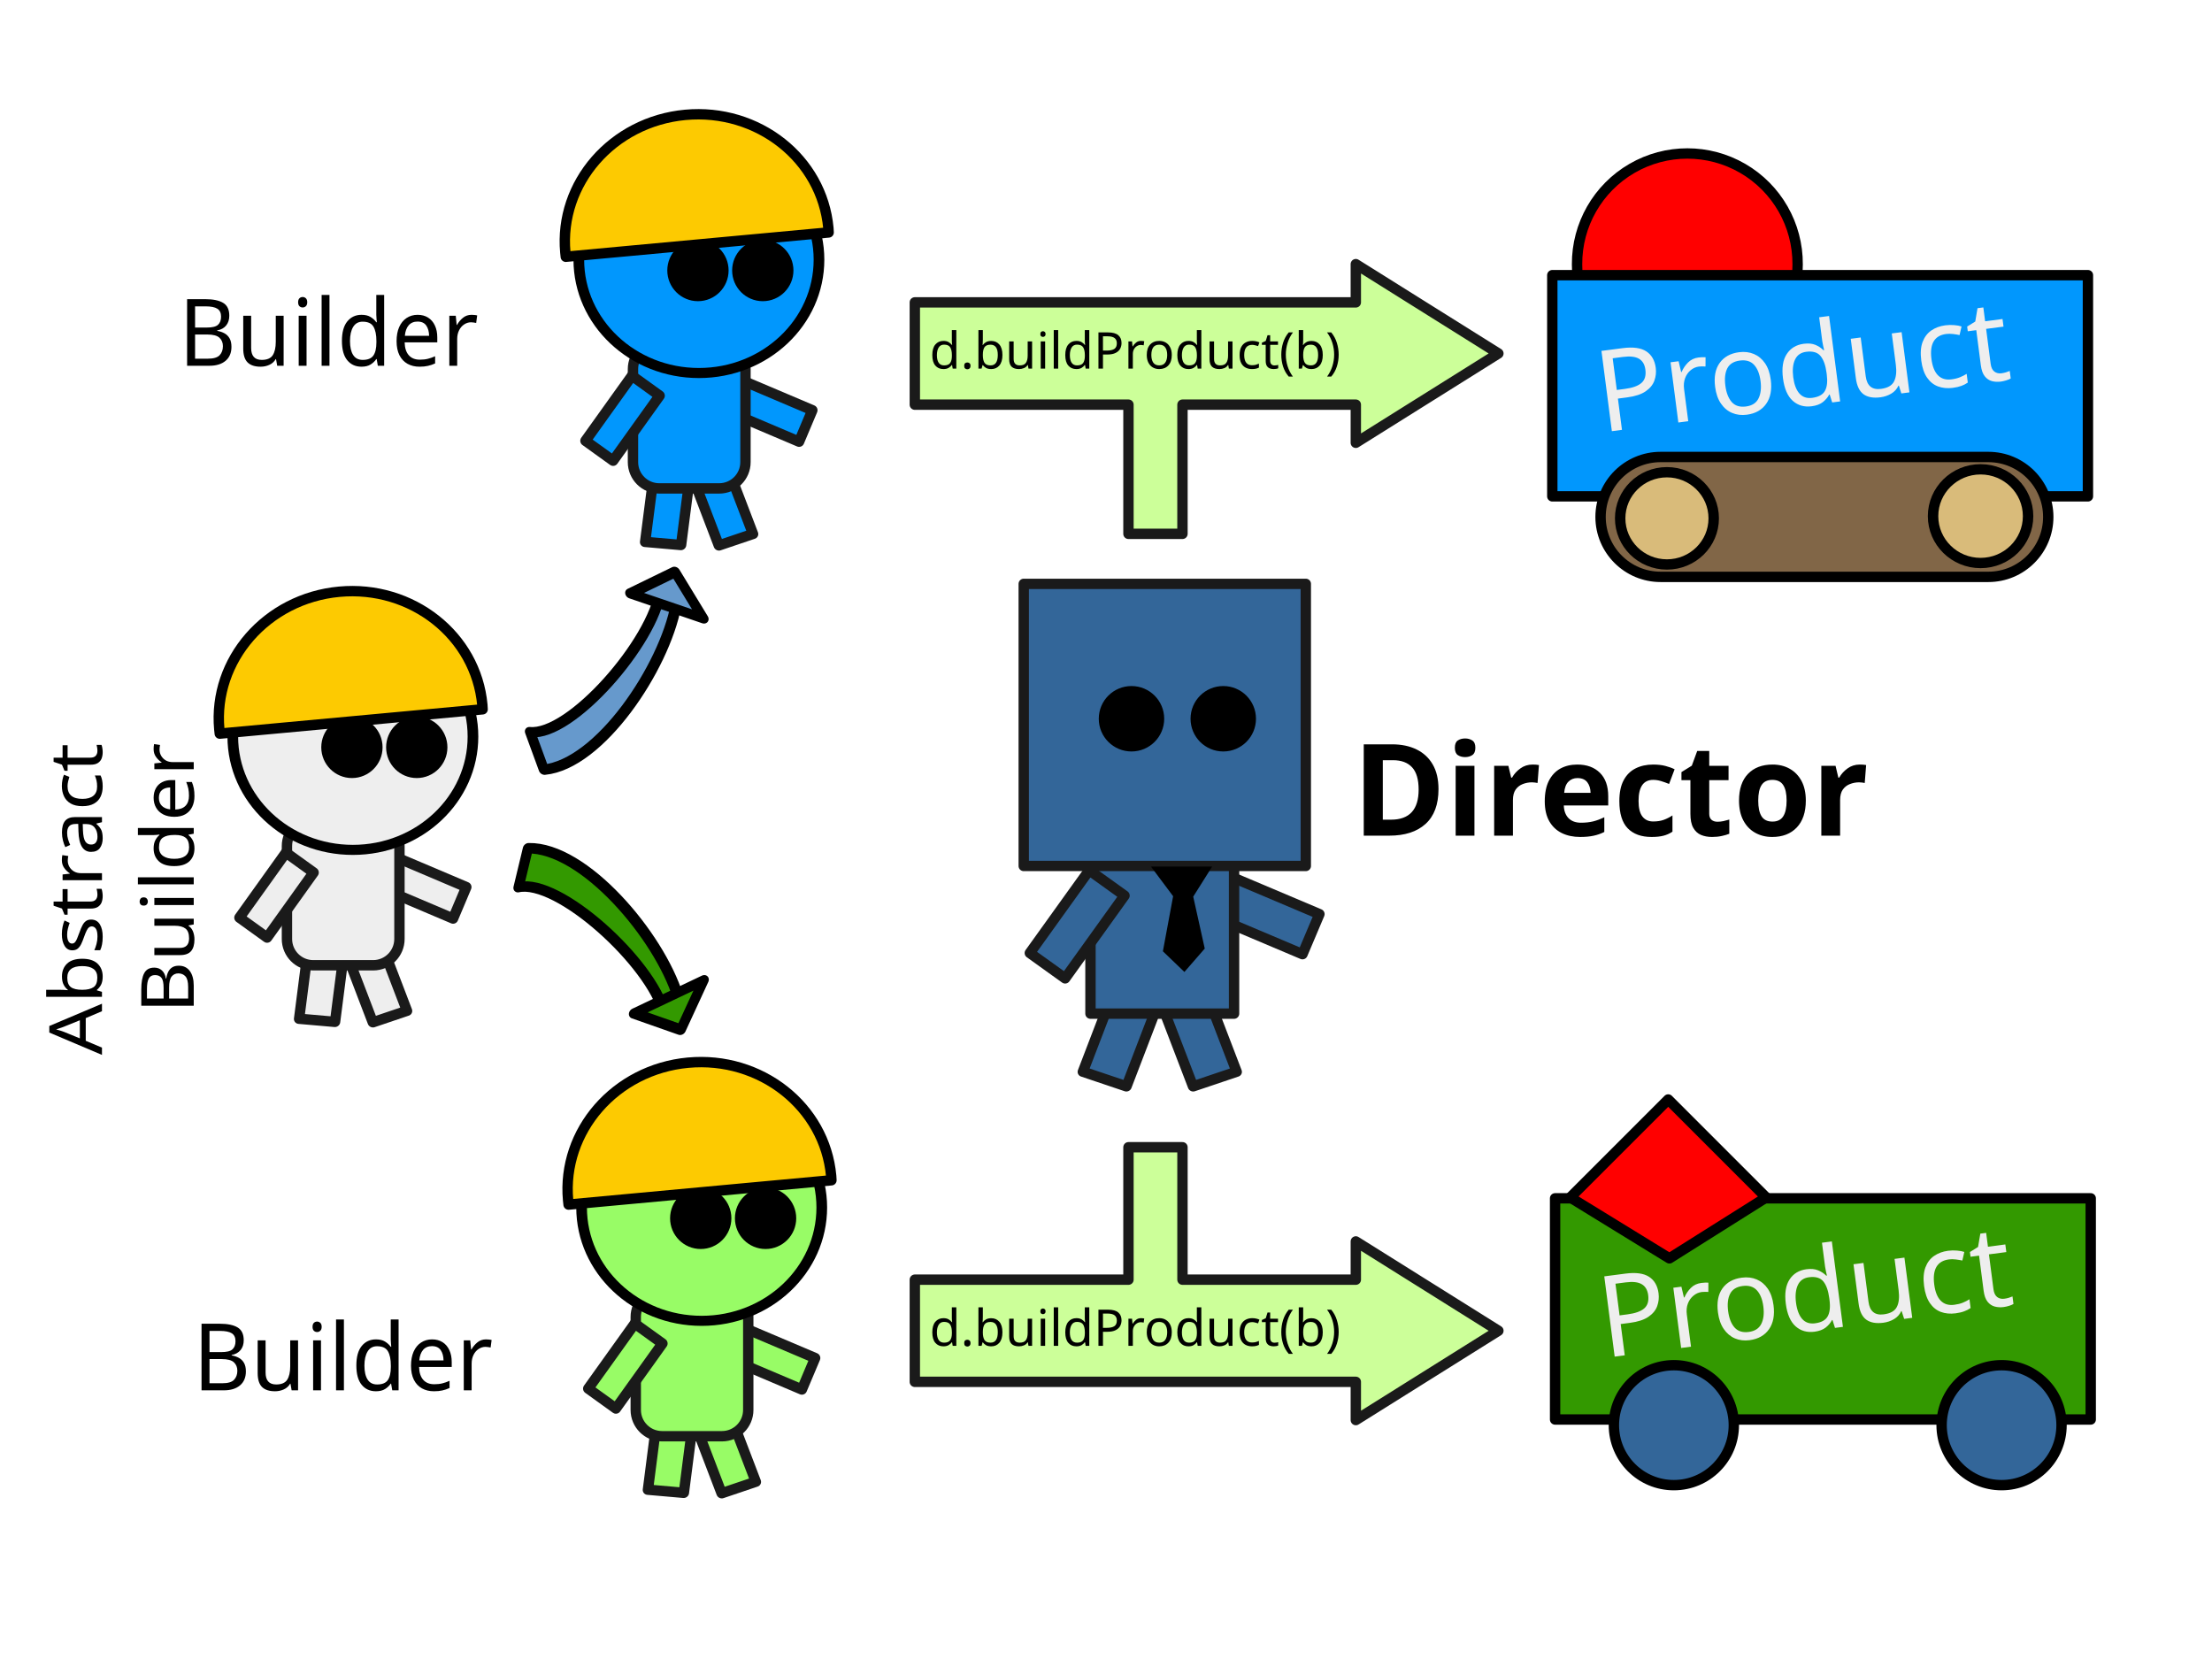
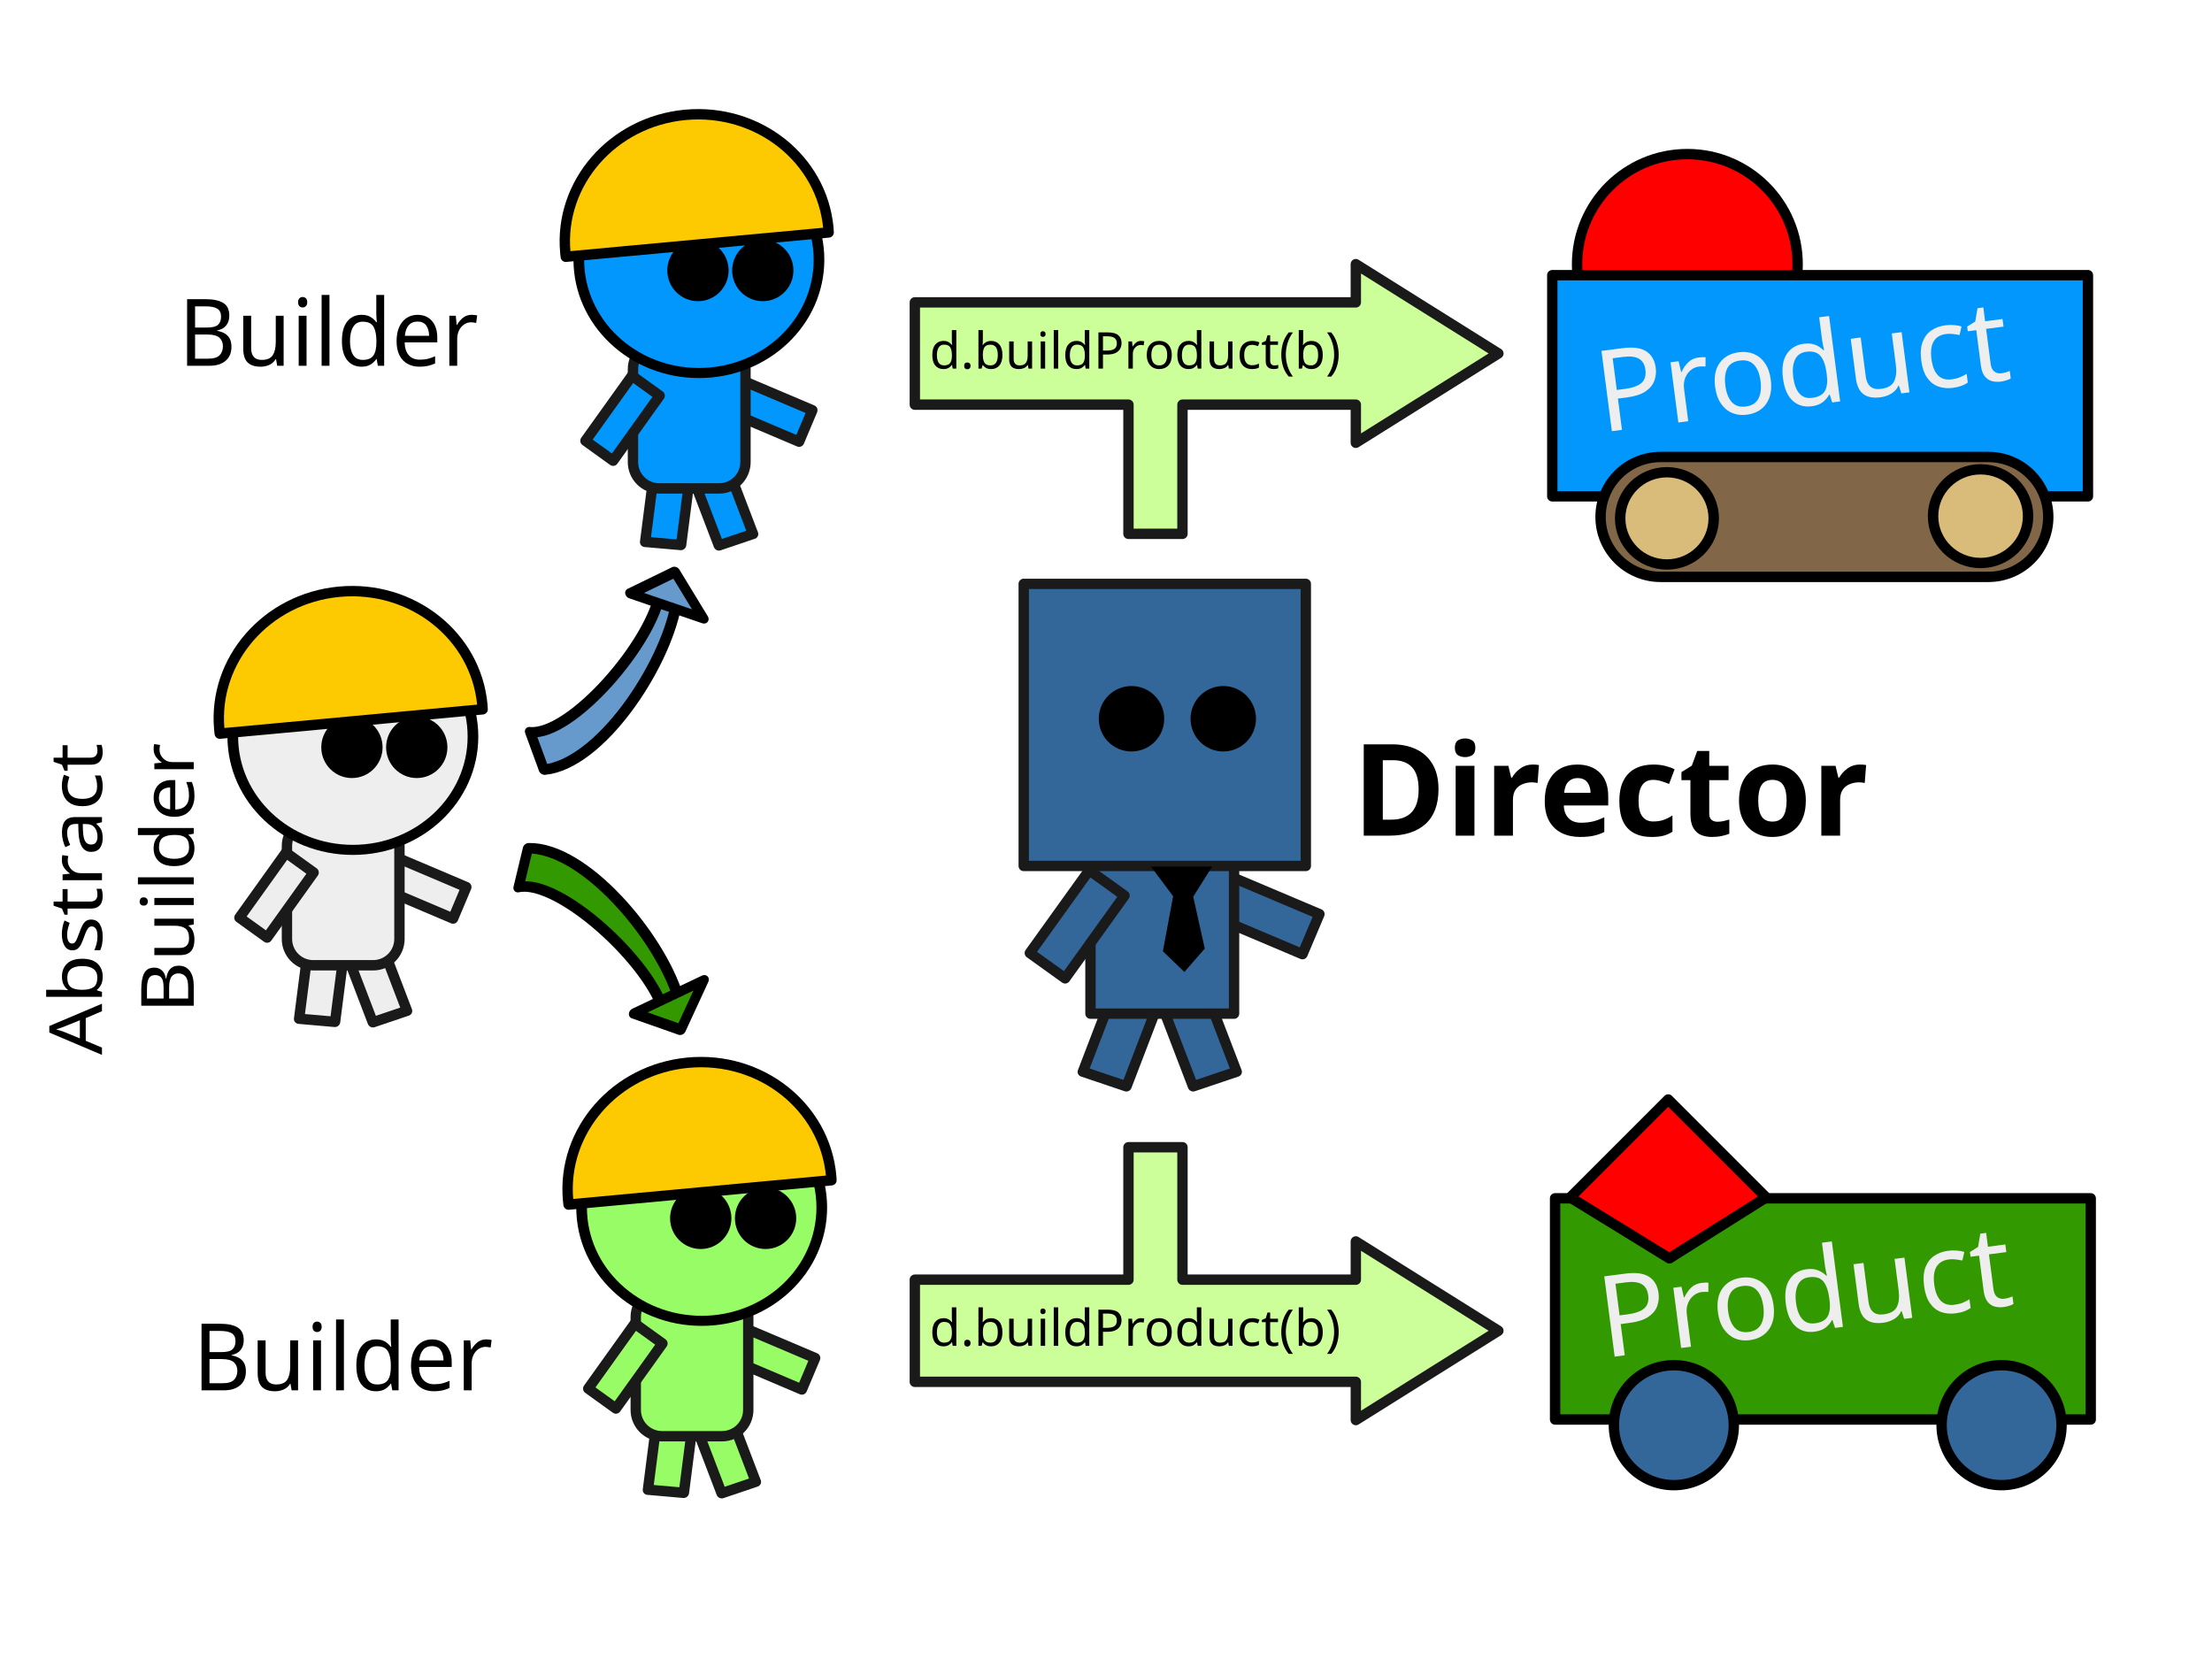
<svg xmlns="http://www.w3.org/2000/svg" width="640" height="480" id="svg2" version="1.1">
  <defs id="defs4" />
  <g id="layer1" transform="translate(0,-572.3622)">
-     <path style="fill:#ff0000;fill-opacity:1;stroke:#000000;stroke-width:3;stroke-linecap:round;stroke-linejoin:round;stroke-miterlimit:4;stroke-opacity:1;stroke-dasharray:none" id="path3060" d="m 571.407,74.11 a 31.911,31.911 0 1 1 -63.821,0 31.911,31.911 0 1 1 63.821,0 z" transform="translate(-51.29543,574.748)" />
+     <path style="fill:#ff0000;fill-opacity:1;stroke:#000000;stroke-width:3;stroke-linecap:round;stroke-linejoin:round;stroke-miterlimit:4;stroke-opacity:1;stroke-dasharray:none" id="path3060" d="m 571.407,74.11 c 0,17.624 -14.287,31.911 -31.911,31.911 -17.624,0 -31.911,-14.287 -31.911,-31.911 0,-17.624 14.287,-31.911 31.911,-31.911 17.624,0 31.911,14.287 31.911,31.911 z" transform="translate(-51.29543,574.748)" />
    <path style="fill:#0197fd;fill-opacity:1;stroke:#000000;stroke-width:3;stroke-linecap:round;stroke-linejoin:round;stroke-miterlimit:4;stroke-opacity:1;stroke-dasharray:none" d="m 449.128,651.976 0,63.993 154.976,0 0,-63.993 z" id="path7192" />
    <text xml:space="preserve" style="font-size:32.752px;font-style:normal;font-variant:normal;font-weight:normal;font-stretch:normal;line-height:125%;letter-spacing:0px;word-spacing:0px;fill:#eeeeee;fill-opacity:1;stroke:none;font-family:Droid Sans Mono;-inkscape-font-specification:Droid Sans Mono" x="370.022" y="750.7" id="text3019" transform="matrix(0.9904691,-0.1291501,0.128844,0.9928223,0,0)">
      <tspan id="tspan3021" x="370.022" y="750.7">Product</tspan>
    </text>
    <g id="g7883" transform="translate(0,-8.013438)">
      <path id="rect3003" transform="translate(0,572.3622)" d="m 392.281,84.438 0,11.062 -127.594,0 0,29.594 61.812,0 0,37.375 15.625,0 0,-37.375 50.156,0 0,11.031 41.25,-25.844 -41.25,-25.844 z" style="fill:#ccff99;fill-opacity:1;stroke:#1a1a1a;stroke-width:3;stroke-linecap:round;stroke-linejoin:round;stroke-miterlimit:4;stroke-opacity:1;stroke-dasharray:none" />
      <text transform="scale(0.9988142,1.001187)" id="text3023" y="686.202" x="269.254" style="font-size:14.634px;font-style:normal;font-variant:normal;font-weight:normal;font-stretch:normal;line-height:125%;letter-spacing:0px;word-spacing:0px;fill:#000000;fill-opacity:1;stroke:none;font-family:Droid Sans Mono;-inkscape-font-specification:Droid Sans Mono" xml:space="preserve">
        <tspan y="686.202" x="269.254" id="tspan3025">d.buildProduct(b)</tspan>
      </text>
    </g>
    <g id="g7180" transform="matrix(0.9558595,0,0,0.9558595,37.28655,53.48019)">
      <rect y="620.293" x="-627.609" height="30.835" width="13.157" id="rect7165" style="fill:#336699;fill-opacity:1;stroke:#1a1a1a;stroke-width:3.139;stroke-linecap:round;stroke-linejoin:round;stroke-miterlimit:4;stroke-opacity:1;stroke-dasharray:none" transform="matrix(0.3895043,-0.9210247,0.9210247,0.3895043,0,0)" />
      <rect transform="matrix(-0.9476374,0.3193482,0.3578698,0.9337715,0,0)" style="fill:#336699;fill-opacity:1;stroke:#1a1a1a;stroke-width:3.14;stroke-linecap:round;stroke-linejoin:round;stroke-miterlimit:4;stroke-opacity:1;stroke-dasharray:none" id="rect7169" width="13.934" height="31.076" x="-2.755" y="898.611" />
      <rect y="699.143" x="580.488" height="31.076" width="13.934" id="rect7167" style="fill:#336699;fill-opacity:1;stroke:#1a1a1a;stroke-width:3.14;stroke-linecap:round;stroke-linejoin:round;stroke-miterlimit:4;stroke-opacity:1;stroke-dasharray:none" transform="matrix(0.9476374,0.3193482,-0.3578698,0.9337715,0,0)" />
      <rect y="793.572" x="291.07" height="56.089" width="43.462" id="rect7161" style="fill:#336699;fill-opacity:1;stroke:#1a1a1a;stroke-width:3.139;stroke-linecap:round;stroke-linejoin:round;stroke-miterlimit:4;stroke-opacity:1;stroke-dasharray:none" />
      <rect style="fill:#336699;fill-opacity:1;stroke:#1a1a1a;stroke-width:3.139;stroke-linecap:round;stroke-linejoin:round;stroke-miterlimit:4;stroke-opacity:1;stroke-dasharray:none" id="rect6649" width="85.383" height="85.383" x="270.867" y="719.578" />
      <rect transform="matrix(0.8124243,0.5830666,-0.5830666,0.8124243,0,0)" style="fill:#336699;fill-opacity:1;stroke:#1a1a1a;stroke-width:3.139;stroke-linecap:round;stroke-linejoin:round;stroke-miterlimit:4;stroke-opacity:1;stroke-dasharray:none" id="rect7163" width="13.157" height="30.835" x="706.267" y="485.54" />
      <path transform="translate(50.18818,464.505)" d="m 261.63,295.9 c 0,4.603 -3.731,8.334 -8.334,8.334 -4.603,0 -8.334,-3.731 -8.334,-8.334 0,-4.603 3.731,-8.334 8.334,-8.334 4.603,0 8.334,3.731 8.334,8.334 z" id="path7171" style="fill:#000000;fill-opacity:1;stroke:#000000;stroke-width:3.139;stroke-linecap:round;stroke-linejoin:round;stroke-miterlimit:4;stroke-opacity:1;stroke-dasharray:none" />
      <path style="fill:#000000;fill-opacity:1;stroke:#000000;stroke-width:3.139;stroke-linecap:round;stroke-linejoin:round;stroke-miterlimit:4;stroke-opacity:1;stroke-dasharray:none" id="path7173" d="m 261.63,295.9 c 0,4.603 -3.731,8.334 -8.334,8.334 -4.603,0 -8.334,-3.731 -8.334,-8.334 0,-4.603 3.731,-8.334 8.334,-8.334 4.603,0 8.334,3.731 8.334,8.334 z" transform="translate(77.96738,464.505)" />
    </g>
    <g id="g7734" transform="matrix(0.9558595,0,0,0.9558595,-44.32498,34.72319)">
      <rect transform="matrix(0.3884984,-0.9214494,0.9205979,0.3905119,0,0)" style="fill:#eeeeee;fill-opacity:1;stroke:#1a1a1a;stroke-width:3.139;stroke-linecap:round;stroke-linejoin:round;stroke-miterlimit:4;stroke-opacity:1;stroke-dasharray:none" id="rect7165-6" width="10.335" height="24.17" x="-702.103" y="471.462" />
      <rect y="853.245" x="151.674" height="24.413" width="10.921" id="rect7169-5" style="fill:#eeeeee;fill-opacity:1;stroke:#1a1a1a;stroke-width:3.14;stroke-linecap:round;stroke-linejoin:round;stroke-miterlimit:4;stroke-opacity:1;stroke-dasharray:none" transform="matrix(-0.9473422,0.3202229,0.3569199,0.934135,0,0)" />
      <rect transform="matrix(0.9961943,0.08716052,-0.1272203,0.9918745,0,0)" style="fill:#eeeeee;fill-opacity:1;stroke:#1a1a1a;stroke-width:3.14;stroke-linecap:round;stroke-linejoin:round;stroke-miterlimit:4;stroke-opacity:1;stroke-dasharray:none" id="rect7167-2" width="10.918" height="24.421" x="246.79" y="831.857" />
      <rect ry="7.955" style="fill:#eeeeee;fill-opacity:1;stroke:#1a1a1a;stroke-width:3.139;stroke-linecap:round;stroke-linejoin:round;stroke-miterlimit:4;stroke-opacity:1;stroke-dasharray:none" id="rect7161-0" width="34.052" height="44.079" x="133.229" y="810.569" />
      <rect y="588.279" x="585.579" height="24.208" width="10.319" id="rect7163-8" style="fill:#eeeeee;fill-opacity:1;stroke:#1a1a1a;stroke-width:3.139;stroke-linecap:round;stroke-linejoin:round;stroke-miterlimit:4;stroke-opacity:1;stroke-dasharray:none" transform="matrix(0.8115815,0.5842392,-0.581894,0.8132647,0,0)" />
      <path transform="matrix(0.9267117,0,0,0.8746123,55.86342,618.2799)" d="m 144.242,191.094 c 0,21.663 -17.561,39.224 -39.224,39.224 -21.663,0 -39.224,-17.561 -39.224,-39.224 0,-21.663 17.561,-39.224 39.224,-39.224 21.663,0 39.224,17.561 39.224,39.224 z" id="path7201" style="fill:#eeeeee;fill-opacity:1;stroke:#000000;stroke-width:3.486;stroke-linecap:round;stroke-linejoin:round;stroke-miterlimit:4;stroke-opacity:1;stroke-dasharray:none" />
      <path transform="matrix(0.7387216,0,0,0.7409759,85.70129,653.7624)" d="m 101.398,182.069 c 0,5.765 -4.673,10.438 -10.438,10.438 -5.765,0 -10.438,-4.673 -10.438,-10.438 0,-5.765 4.673,-10.438 10.438,-10.438 5.765,0 10.438,4.673 10.438,10.438 z" id="path7294" style="fill:#000000;fill-opacity:1;stroke:#000000;stroke-width:4.242;stroke-linecap:round;stroke-linejoin:round;stroke-miterlimit:4;stroke-opacity:1;stroke-dasharray:none" />
      <path style="fill:#000000;fill-opacity:1;stroke:#000000;stroke-width:4.242;stroke-linecap:round;stroke-linejoin:round;stroke-miterlimit:4;stroke-opacity:1;stroke-dasharray:none" id="path7296" d="m 101.398,182.069 c 0,5.765 -4.673,10.438 -10.438,10.438 -5.765,0 -10.438,-4.673 -10.438,-10.438 0,-5.765 4.673,-10.438 10.438,-10.438 5.765,0 10.438,4.673 10.438,10.438 z" transform="matrix(0.7387216,0,0,0.7409759,105.3288,653.7624)" />
      <path id="path7298" d="m 149.064,741.577 c -21.989,2.034 -38.241,20.673 -36.315,41.628 0.041,0.446 0.087,0.885 0.144,1.326 l 79.564,-7.361 c -0.025,-0.444 -0.037,-0.886 -0.078,-1.332 -1.927,-20.955 -21.326,-36.295 -43.315,-34.261 z" style="fill:#fdca01;fill-opacity:1;stroke:#000000;stroke-width:3.139;stroke-linecap:round;stroke-linejoin:round;stroke-miterlimit:4;stroke-opacity:1;stroke-dasharray:none" />
    </g>
    <g id="g7756" transform="matrix(0.9558595,0,0,0.9558595,54.17805,41.17348)">
      <rect y="414.318" x="-562.35" height="24.17" width="10.335" id="rect7305" style="fill:#0197fd;fill-opacity:1;stroke:#1a1a1a;stroke-width:3.139;stroke-linecap:round;stroke-linejoin:round;stroke-miterlimit:4;stroke-opacity:1;stroke-dasharray:none" transform="matrix(0.3884984,-0.9214494,0.9205979,0.3905119,0,0)" />
      <rect transform="matrix(-0.9473422,0.3202229,0.3569199,0.934135,0,0)" style="fill:#0197fd;fill-opacity:1;stroke:#1a1a1a;stroke-width:3.14;stroke-linecap:round;stroke-linejoin:round;stroke-miterlimit:4;stroke-opacity:1;stroke-dasharray:none" id="rect7307" width="10.921" height="24.413" x="96.129" y="710.542" />
      <rect y="681.071" x="229.227" height="24.421" width="10.918" id="rect7309" style="fill:#0197fd;fill-opacity:1;stroke:#1a1a1a;stroke-width:3.14;stroke-linecap:round;stroke-linejoin:round;stroke-miterlimit:4;stroke-opacity:1;stroke-dasharray:none" transform="matrix(0.9961943,0.08716052,-0.1272203,0.9918745,0,0)" />
      <rect y="659.478" x="134.916" height="44.079" width="34.052" id="rect7311" style="fill:#0197fd;fill-opacity:1;stroke:#1a1a1a;stroke-width:3.139;stroke-linecap:round;stroke-linejoin:round;stroke-miterlimit:4;stroke-opacity:1;stroke-dasharray:none" ry="7.955" />
      <rect transform="matrix(0.8115815,0.5842392,-0.581894,0.8132647,0,0)" style="fill:#0197fd;fill-opacity:1;stroke:#1a1a1a;stroke-width:3.139;stroke-linecap:round;stroke-linejoin:round;stroke-miterlimit:4;stroke-opacity:1;stroke-dasharray:none" id="rect7313" width="10.319" height="24.208" x="499.032" y="464.67" />
      <path style="fill:#0197fd;fill-opacity:1;stroke:#000000;stroke-width:3.486;stroke-linecap:round;stroke-linejoin:round;stroke-miterlimit:4;stroke-opacity:1;stroke-dasharray:none" id="path7315" d="m 144.242,191.094 c 0,21.663 -17.561,39.224 -39.224,39.224 -21.663,0 -39.224,-17.561 -39.224,-39.224 0,-21.663 17.561,-39.224 39.224,-39.224 21.663,0 39.224,17.561 39.224,39.224 z" transform="matrix(0.9267117,0,0,0.8746123,57.55045,467.1888)" />
      <path style="fill:#000000;fill-opacity:1;stroke:#000000;stroke-width:4.242;stroke-linecap:round;stroke-linejoin:round;stroke-miterlimit:4;stroke-opacity:1;stroke-dasharray:none" id="path7317" d="m 101.398,182.069 c 0,5.765 -4.673,10.438 -10.438,10.438 -5.765,0 -10.438,-4.673 -10.438,-10.438 0,-5.765 4.673,-10.438 10.438,-10.438 5.765,0 10.438,4.673 10.438,10.438 z" transform="matrix(0.7387216,0,0,0.7409759,87.38833,502.6713)" />
      <path transform="matrix(0.7387216,0,0,0.7409759,107.0158,502.6713)" d="m 101.398,182.069 c 0,5.765 -4.673,10.438 -10.438,10.438 -5.765,0 -10.438,-4.673 -10.438,-10.438 0,-5.765 4.673,-10.438 10.438,-10.438 5.765,0 10.438,4.673 10.438,10.438 z" id="path7319" style="fill:#000000;fill-opacity:1;stroke:#000000;stroke-width:4.242;stroke-linecap:round;stroke-linejoin:round;stroke-miterlimit:4;stroke-opacity:1;stroke-dasharray:none" />
      <path style="fill:#fdca01;fill-opacity:1;stroke:#000000;stroke-width:3.139;stroke-linecap:round;stroke-linejoin:round;stroke-miterlimit:4;stroke-opacity:1;stroke-dasharray:none" d="m 150.752,590.486 c -21.989,2.034 -38.241,20.673 -36.315,41.628 0.041,0.446 0.087,0.885 0.144,1.326 l 79.564,-7.361 c -0.025,-0.444 -0.037,-0.886 -0.078,-1.332 -1.927,-20.955 -21.326,-36.295 -43.315,-34.261 z" id="path7321" />
    </g>
    <g id="g7745" transform="matrix(0.9558595,0,0,0.9558595,81.59179,24.24146)">
      <rect transform="matrix(0.3884984,-0.9214494,0.9205979,0.3905119,0,0)" style="fill:#98fc66;fill-opacity:1;stroke:#1a1a1a;stroke-width:3.139;stroke-linecap:round;stroke-linejoin:round;stroke-miterlimit:4;stroke-opacity:1;stroke-dasharray:none" id="rect7323" width="10.335" height="24.17" x="-853.644" y="507.009" />
      <rect y="990.411" x="230.956" height="24.413" width="10.921" id="rect7325" style="fill:#98fc66;fill-opacity:1;stroke:#1a1a1a;stroke-width:3.14;stroke-linecap:round;stroke-linejoin:round;stroke-miterlimit:4;stroke-opacity:1;stroke-dasharray:none" transform="matrix(-0.9473422,0.3202229,0.3569199,0.934135,0,0)" />
      <rect transform="matrix(0.9961943,0.08716052,-0.1272203,0.9918745,0,0)" style="fill:#98fc66;fill-opacity:1;stroke:#1a1a1a;stroke-width:3.14;stroke-linecap:round;stroke-linejoin:round;stroke-miterlimit:4;stroke-opacity:1;stroke-dasharray:none" id="rect7327" width="10.918" height="24.421" x="240.379" y="987.197" />
      <rect ry="7.955" style="fill:#98fc66;fill-opacity:1;stroke:#1a1a1a;stroke-width:3.139;stroke-linecap:round;stroke-linejoin:round;stroke-miterlimit:4;stroke-opacity:1;stroke-dasharray:none" id="rect7329" width="34.052" height="44.079" x="107.08" y="964.089" />
      <rect y="728.151" x="653.645" height="24.208" width="10.319" id="rect7331" style="fill:#98fc66;fill-opacity:1;stroke:#1a1a1a;stroke-width:3.139;stroke-linecap:round;stroke-linejoin:round;stroke-miterlimit:4;stroke-opacity:1;stroke-dasharray:none" transform="matrix(0.8115815,0.5842392,-0.581894,0.8132647,0,0)" />
      <path transform="matrix(0.9267117,0,0,0.8746123,29.7143,771.7993)" d="m 144.242,191.094 c 0,21.663 -17.561,39.224 -39.224,39.224 -21.663,0 -39.224,-17.561 -39.224,-39.224 0,-21.663 17.561,-39.224 39.224,-39.224 21.663,0 39.224,17.561 39.224,39.224 z" id="path7333" style="fill:#98fc66;fill-opacity:1;stroke:#000000;stroke-width:3.486;stroke-linecap:round;stroke-linejoin:round;stroke-miterlimit:4;stroke-opacity:1;stroke-dasharray:none" />
      <path transform="matrix(0.7387216,0,0,0.7409759,59.55218,807.2818)" d="m 101.398,182.069 c 0,5.765 -4.673,10.438 -10.438,10.438 -5.765,0 -10.438,-4.673 -10.438,-10.438 0,-5.765 4.673,-10.438 10.438,-10.438 5.765,0 10.438,4.673 10.438,10.438 z" id="path7335" style="fill:#000000;fill-opacity:1;stroke:#000000;stroke-width:4.242;stroke-linecap:round;stroke-linejoin:round;stroke-miterlimit:4;stroke-opacity:1;stroke-dasharray:none" />
      <path style="fill:#000000;fill-opacity:1;stroke:#000000;stroke-width:4.242;stroke-linecap:round;stroke-linejoin:round;stroke-miterlimit:4;stroke-opacity:1;stroke-dasharray:none" id="path7337" d="m 101.398,182.069 c 0,5.765 -4.673,10.438 -10.438,10.438 -5.765,0 -10.438,-4.673 -10.438,-10.438 0,-5.765 4.673,-10.438 10.438,-10.438 5.765,0 10.438,4.673 10.438,10.438 z" transform="matrix(0.7387216,0,0,0.7409759,79.17966,807.2818)" />
      <path id="path7339" d="m 122.915,895.097 c -21.989,2.034 -38.241,20.673 -36.315,41.628 0.041,0.446 0.087,0.885 0.144,1.326 l 79.564,-7.361 c -0.025,-0.444 -0.037,-0.886 -0.078,-1.332 -1.927,-20.955 -21.326,-36.295 -43.315,-34.261 z" style="fill:#fdca01;fill-opacity:1;stroke:#000000;stroke-width:3.139;stroke-linecap:round;stroke-linejoin:round;stroke-miterlimit:4;stroke-opacity:1;stroke-dasharray:none" />
    </g>
    <g id="g7888" transform="translate(0,5.904638)">
      <path id="path7353" transform="translate(0,572.3622)" d="m 326.5,326.031 0,38.312 -61.812,0 0,29.562 127.594,0 0,11.062 41.25,-25.844 -41.25,-25.844 0,11.062 -50.156,0 0,-38.312 -15.625,0 z" style="fill:#ccff99;fill-opacity:1;stroke:#1a1a1a;stroke-width:3;stroke-linecap:round;stroke-linejoin:round;stroke-miterlimit:4;stroke-opacity:1;stroke-dasharray:none" />
      <text xml:space="preserve" style="font-size:14.634px;font-style:normal;font-variant:normal;font-weight:normal;font-stretch:normal;line-height:125%;letter-spacing:0px;word-spacing:0px;fill:#000000;fill-opacity:1;stroke:none;font-family:Droid Sans Mono;-inkscape-font-specification:Droid Sans Mono" x="269.254" y="954.719" id="text7355" transform="scale(0.9988142,1.001187)">
        <tspan id="tspan7357" x="269.254" y="954.719">d.buildProduct(b)</tspan>
      </text>
    </g>
    <g id="g7381" transform="matrix(0.9558595,0,0,0.9558595,14.67001,31.49804)">
      <path style="fill:#339900;fill-opacity:1;stroke:#000000;stroke-width:3.139;stroke-linecap:round;stroke-linejoin:round;stroke-miterlimit:4;stroke-opacity:1;stroke-dasharray:none" d="m 455.365,928.564 0,66.948 162.132,0 0,-66.948 z" id="path7343" />
      <path id="rect7378" d="m 459.959,928.296 29.648,-29.648 29.648,29.648 -29.287,18.44 z" style="fill:#ff0000;fill-opacity:1;stroke:#000000;stroke-width:3.139;stroke-linecap:round;stroke-linejoin:round;stroke-miterlimit:4;stroke-opacity:1" />
      <text xml:space="preserve" style="font-size:34.264px;font-style:normal;font-variant:normal;font-weight:normal;font-stretch:normal;line-height:125%;letter-spacing:0px;word-spacing:0px;fill:#eeeeee;fill-opacity:1;stroke:none;font-family:Droid Sans Mono;-inkscape-font-specification:Droid Sans Mono" x="340.863" y="1028.31" id="text7347" transform="matrix(0.9904691,-0.1291501,0.128844,0.9928223,0,0)">
        <tspan id="tspan7349" x="340.863" y="1028.31">Product</tspan>
      </text>
      <path transform="matrix(0.8572763,0,0,0.8572763,120.3453,698.9965)" d="m 453.905,347.884 c 0,11.694 -9.48,21.174 -21.174,21.174 -11.694,0 -21.174,-9.48 -21.174,-21.174 0,-11.694 9.48,-21.174 21.174,-21.174 11.694,0 21.174,9.48 21.174,21.174 z" id="path7363" style="fill:#336699;fill-opacity:1;stroke:#000000;stroke-width:3.661;stroke-linecap:round;stroke-linejoin:round;stroke-miterlimit:4;stroke-opacity:1;stroke-dasharray:none" />
      <path style="fill:#336699;fill-opacity:1;stroke:#000000;stroke-width:3.661;stroke-linecap:round;stroke-linejoin:round;stroke-miterlimit:4;stroke-opacity:1;stroke-dasharray:none" id="path7373" d="m 453.905,347.884 c 0,11.694 -9.48,21.174 -21.174,21.174 -11.694,0 -21.174,-9.48 -21.174,-21.174 0,-11.694 9.48,-21.174 21.174,-21.174 11.694,0 21.174,9.48 21.174,21.174 z" transform="matrix(0.8572763,0,0,0.8572763,219.5432,698.9965)" />
    </g>
    <g id="g4193" transform="matrix(0.1664224,0.2598927,0.2839054,-0.2036133,-18.43383,852.8781)" style="fill:#339900">
      <path id="rect4185" d="m 255.78,-128.869 c 14.971,31.922 130.141,58.884 175.769,45.442 l -5.12,16.998 c -56.614,13.955 -165.265,1.296 -195.242,-38.467 z" style="fill:#339900;fill-opacity:1;stroke:#000000;stroke-width:9.143;stroke-linecap:round;stroke-linejoin:round;stroke-miterlimit:4;stroke-opacity:1" transform="translate(0,572.3622)" />
      <path id="rect4189" d="m 415.24,467.721 38.089,25.279 -25.279,38.089 z" style="fill:#339900;fill-opacity:1;stroke:#000000;stroke-width:9.143;stroke-linecap:round;stroke-linejoin:round;stroke-miterlimit:4;stroke-opacity:1" />
    </g>
    <g transform="matrix(0.1355878,-0.2772302,0.3053412,0.1697864,-16.70807,779.7862)" id="g4197" style="fill:#6699cc">
      <path transform="translate(0,572.3622)" style="fill:#6699cc;fill-opacity:1;stroke:#000000;stroke-width:9.143;stroke-linecap:round;stroke-linejoin:round;stroke-miterlimit:4;stroke-opacity:1" d="m 255.78,-128.869 c 14.971,31.922 130.141,58.884 175.769,45.442 l -5.12,16.998 c -56.614,13.955 -165.265,1.296 -195.242,-38.467 z" id="path4199" />
      <path style="fill:#6699cc;fill-opacity:1;stroke:#000000;stroke-width:9.143;stroke-linecap:round;stroke-linejoin:round;stroke-miterlimit:4;stroke-opacity:1" d="m 415.24,467.721 38.089,25.279 -25.279,38.089 z" id="path4201" />
    </g>
    <text xml:space="preserve" style="font-size:36.765px;font-style:normal;font-variant:normal;font-weight:normal;font-stretch:normal;line-height:125%;letter-spacing:0px;word-spacing:0px;fill:#000000;fill-opacity:1;stroke:none;font-family:Droid Sans Mono;-inkscape-font-specification:Droid Sans Mono" x="393.897" y="808.747" id="text7784" transform="scale(0.9933699,1.006674)">
      <tspan id="tspan7786" x="393.897" y="808.747" style="font-style:normal;font-weight:bold;-inkscape-font-specification:Droid Sans Mono Bold">Director</tspan>
    </text>
    <text xml:space="preserve" style="font-size:26.336px;font-style:normal;font-variant:normal;font-weight:normal;font-stretch:normal;line-height:125%;letter-spacing:0px;word-spacing:0px;fill:#000000;fill-opacity:1;stroke:none;font-family:Droid Sans Mono;-inkscape-font-specification:Droid Sans Mono" x="57.159" y="951.622" id="text7792" transform="scale(0.9763956,1.024175)">
      <tspan id="tspan7794" x="57.159" y="951.622">Builder</tspan>
    </text>
    <text transform="matrix(0,-1.044909,0.9570214,0,0,0)" id="text7796" y="30.828" x="-776.504" style="font-size:22.195px;font-style:normal;font-variant:normal;font-weight:normal;font-stretch:normal;line-height:125%;letter-spacing:0px;word-spacing:0px;fill:#000000;fill-opacity:1;stroke:none;font-family:Droid Sans Mono;-inkscape-font-specification:Droid Sans Mono" xml:space="preserve">
      <tspan y="30.828" x="-776.504" id="tspan7798" style="text-align:center;text-anchor:middle">Abstract</tspan>
      <tspan y="58.572" x="-776.504" id="tspan7800" style="text-align:center;text-anchor:middle">Builder</tspan>
    </text>
    <path style="fill:#816647;fill-opacity:1;stroke:#000000;stroke-width:3;stroke-linecap:round;stroke-linejoin:round;stroke-miterlimit:4;stroke-opacity:1;stroke-dasharray:none" d="m 480.469,132.219 c -9.583,0 -17.375,7.761 -17.375,17.344 0,9.583 7.792,17.344 17.375,17.344 6.441,0 88.372,0 94.812,0 9.583,0 17.344,-7.761 17.344,-17.344 0,-9.583 -7.761,-17.344 -17.344,-17.344 -5.502,0 -89.311,0 -94.812,0 z" transform="translate(0,572.3622)" id="path7363-9" />
    <path transform="matrix(0.6391129,0,0,0.6302099,205.7346,503.0949)" d="m 453.905,347.884 c 0,11.694 -9.48,21.174 -21.174,21.174 -11.694,0 -21.174,-9.48 -21.174,-21.174 0,-11.694 9.48,-21.174 21.174,-21.174 11.694,0 21.174,9.48 21.174,21.174 z" id="path7363-2" style="fill:#d9bb7a;fill-opacity:1;stroke:#000000;stroke-width:4.727;stroke-linecap:round;stroke-linejoin:round;stroke-miterlimit:4;stroke-opacity:1;stroke-dasharray:none" />
    <path style="fill:#d9bb7a;fill-opacity:1;stroke:#000000;stroke-width:4.654;stroke-linecap:round;stroke-linejoin:round;stroke-miterlimit:4;stroke-opacity:1;stroke-dasharray:none" id="path7373-5" d="m 453.905,347.884 c 0,11.694 -9.48,21.174 -21.174,21.174 -11.694,0 -21.174,-9.48 -21.174,-21.174 0,-11.694 9.48,-21.174 21.174,-21.174 11.694,0 21.174,9.48 21.174,21.174 z" transform="matrix(0.6491986,0,0,0.6401692,292.1131,498.9976)" />
    <text transform="scale(0.9763956,1.024175)" id="text7893" y="662.18" x="52.883" style="font-size:26.336px;font-style:normal;font-variant:normal;font-weight:normal;font-stretch:normal;line-height:125%;letter-spacing:0px;word-spacing:0px;fill:#000000;fill-opacity:1;stroke:none;font-family:Droid Sans Mono;-inkscape-font-specification:Droid Sans Mono" xml:space="preserve">
      <tspan y="662.18" x="52.883" id="tspan7895">Builder</tspan>
    </text>
    <path style="fill:#000000;stroke:#000000;stroke-width:1px;stroke-linecap:butt;stroke-linejoin:miter;stroke-opacity:1" d="m 333.999,823.581 5.955,7.959 -2.955,15.885 5.656,5.43 5.375,-6.18 -3.326,-14.975 5.108,-8.119 z" id="path7904" />
  </g>
</svg>
